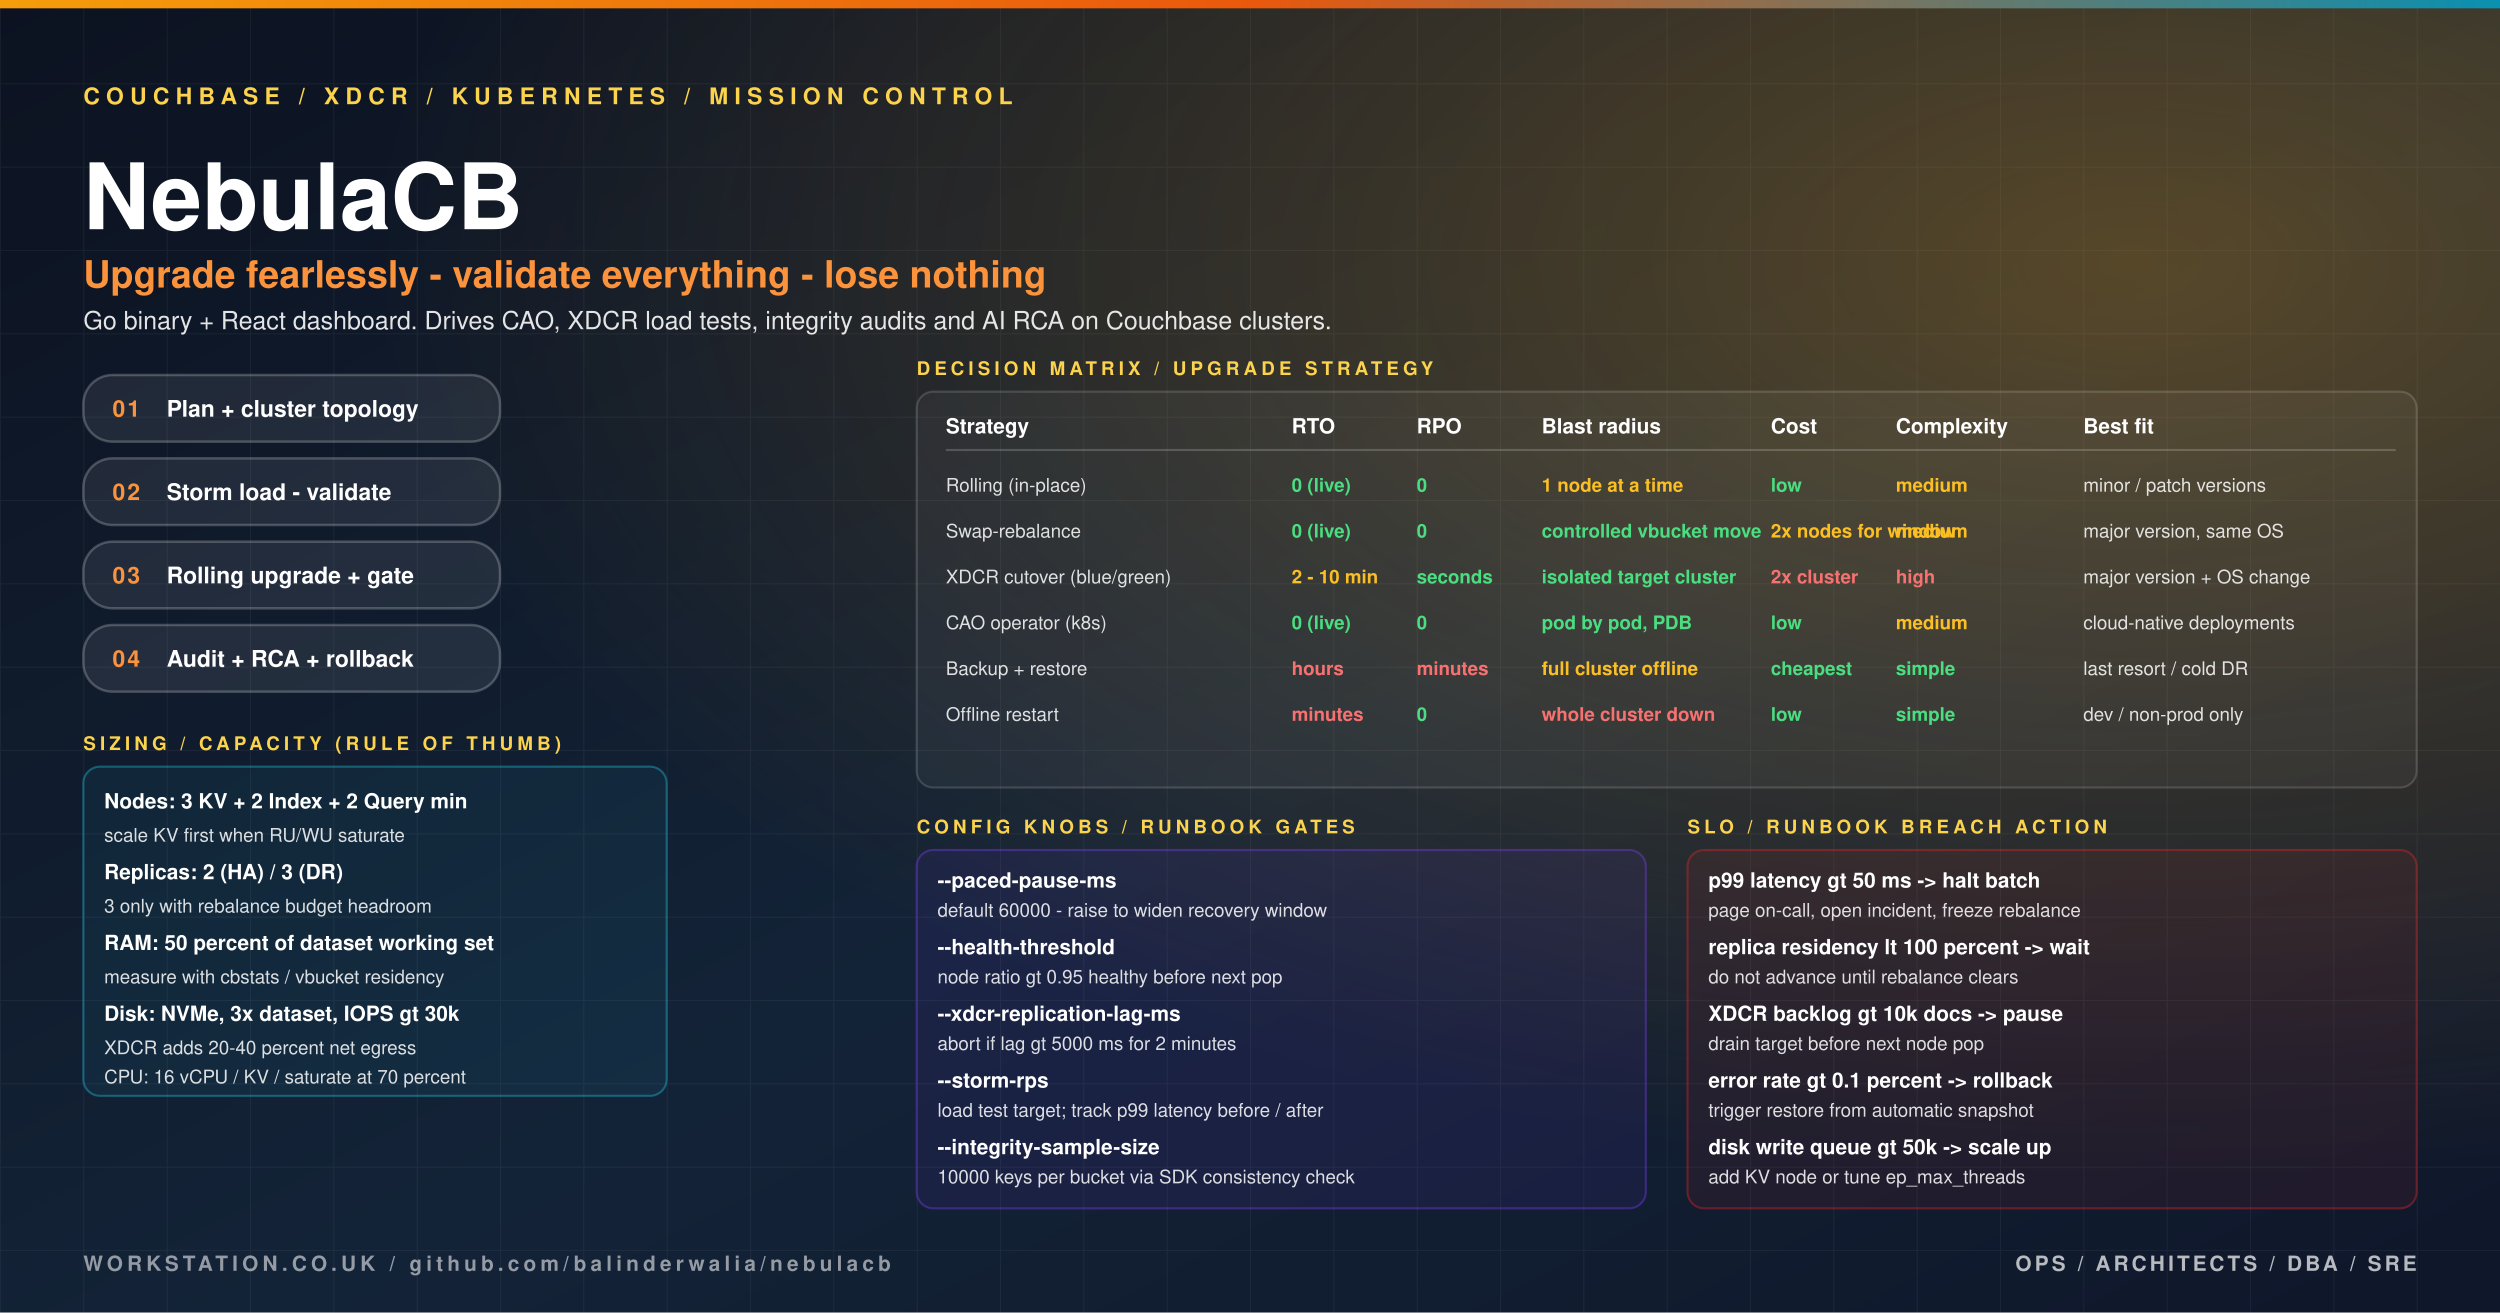
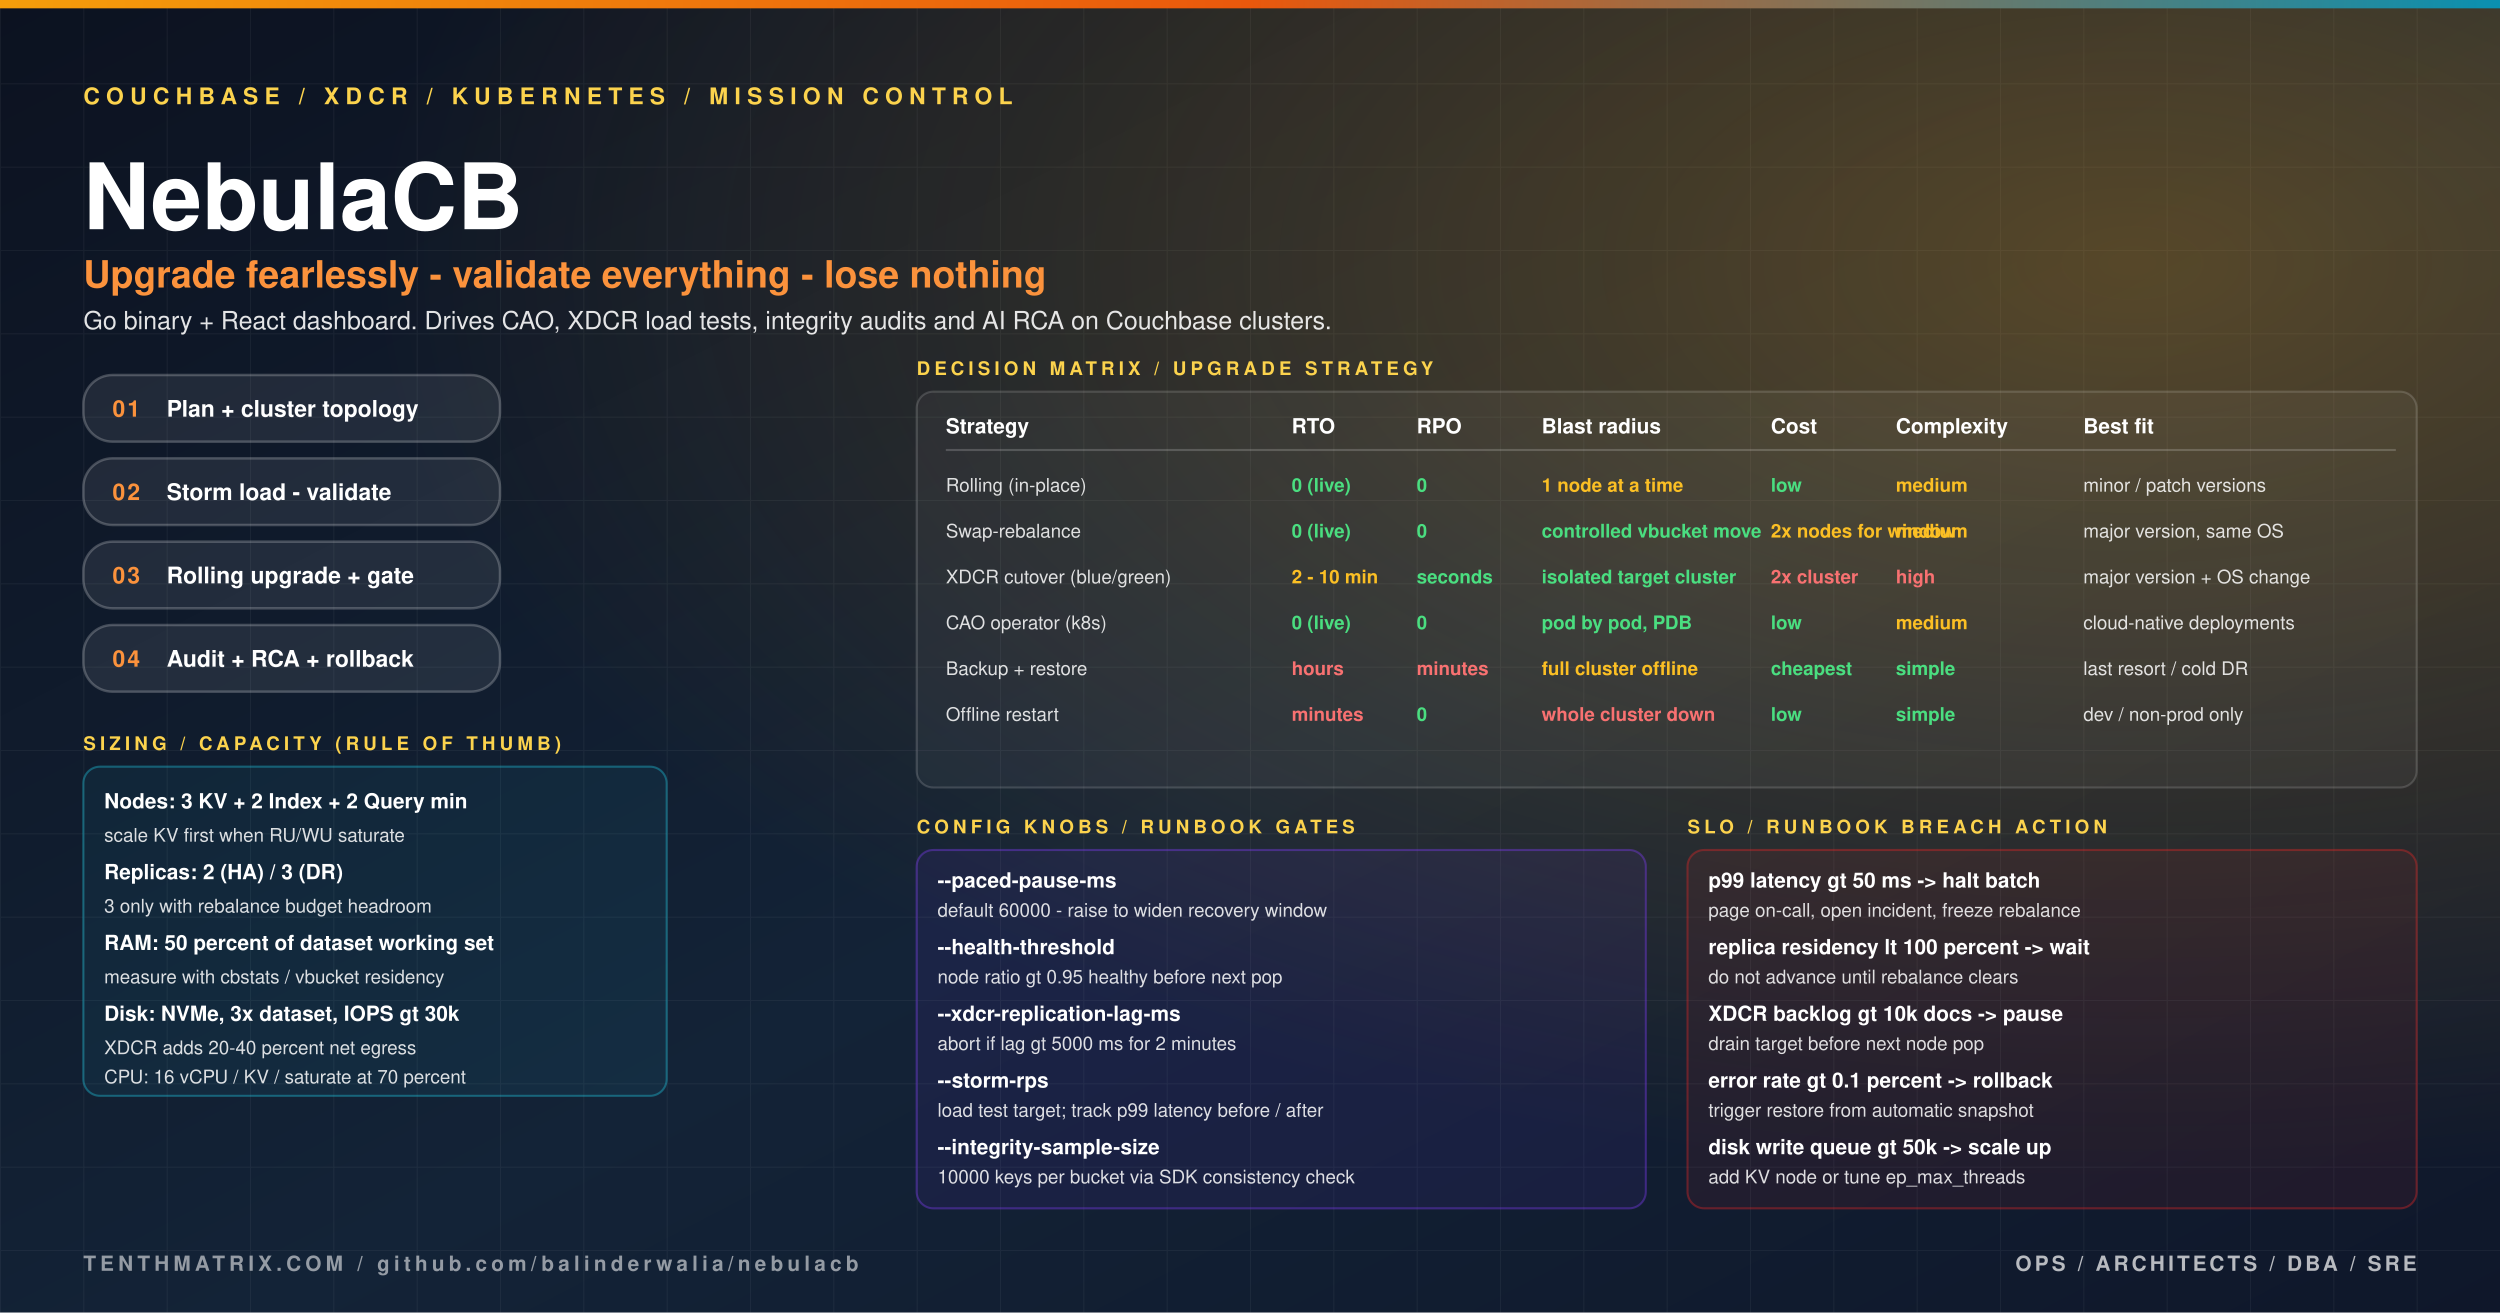
<svg xmlns="http://www.w3.org/2000/svg" viewBox="0 0 1200 630" width="1200" height="630" role="img" aria-label="NebulaCB mission control for Couchbase upgrades, migrations, XDCR validation with decision matrix and SLO checklist">
  <defs>
    <linearGradient id="bg" x1="0" y1="0" x2="1" y2="1">
      <stop offset="0" stop-color="#0c1220" />
      <stop offset="0.55" stop-color="#132337" />
      <stop offset="1" stop-color="#0f172a" />
    </linearGradient>
    <linearGradient id="accent" x1="0" y1="0" x2="1" y2="0">
      <stop offset="0" stop-color="#f59e0b" />
      <stop offset="0.5" stop-color="#ea580c" />
      <stop offset="1" stop-color="#0891b2" />
    </linearGradient>
    <radialGradient id="glow" cx="0.85" cy="0.2" r="0.7">
      <stop offset="0" stop-color="#f59e0b" stop-opacity="0.30" />
      <stop offset="1" stop-color="#f59e0b" stop-opacity="0" />
    </radialGradient>
    <pattern id="grid" width="40" height="40" patternUnits="userSpaceOnUse">
      <path d="M40 0 H0 V40" fill="none" stroke="#ffffff" stroke-opacity="0.05" stroke-width="1" />
    </pattern>
    <style>
      .kicker { fill: #fcd34d; font: 700 11px system-ui, -apple-system, "Segoe UI", Helvetica, Arial, sans-serif; letter-spacing: 3px; }
      .title { fill: #ffffff; font: 800 44px system-ui, -apple-system, "Segoe UI", Helvetica, Arial, sans-serif; }
      .tagline { fill: #fb923c; font: 800 18px system-ui, -apple-system, "Segoe UI", Helvetica, Arial, sans-serif; }
      .sub { fill: rgba(255,255,255,0.88); font: 500 12px system-ui, -apple-system, "Segoe UI", Helvetica, Arial, sans-serif; }
      .chip { fill: rgba(255,255,255,0.08); stroke: rgba(255,255,255,0.22); stroke-width: 1.2; }
      .chipText { fill: #ffffff; font: 700 11px system-ui, -apple-system, "Segoe UI", Helvetica, Arial, sans-serif; }
      .num { fill: #fb923c; font: 800 11px system-ui, -apple-system, "Segoe UI", Helvetica, Arial, sans-serif; letter-spacing: 1px; }
      .brand { fill: rgba(255,255,255,0.55); font: 700 10px system-ui, -apple-system, "Segoe UI", Helvetica, Arial, sans-serif; letter-spacing: 2px; }
      .audience { fill: rgba(255,255,255,0.7); font: 600 10px system-ui, -apple-system, "Segoe UI", Helvetica, Arial, sans-serif; letter-spacing: 1.5px; }
      .laneLabel { fill: #fcd34d; font: 700 9px system-ui, -apple-system, "Segoe UI", Helvetica, Arial, sans-serif; letter-spacing: 2px; }
      .h { fill: #ffffff; font: 700 10px system-ui, -apple-system, "Segoe UI", Helvetica, Arial, sans-serif; }
      .c { fill: rgba(255,255,255,0.85); font: 400 9px system-ui, -apple-system, "Segoe UI", Helvetica, Arial, sans-serif; }
      .ok { fill: #4ade80; font: 700 9px system-ui, -apple-system, "Segoe UI", Helvetica, Arial, sans-serif; }
      .warn { fill: #fbbf24; font: 700 9px system-ui, -apple-system, "Segoe UI", Helvetica, Arial, sans-serif; }
      .bad { fill: #f87171; font: 700 9px system-ui, -apple-system, "Segoe UI", Helvetica, Arial, sans-serif; }
    </style>
  </defs>
  <rect width="1200" height="630" fill="url(#bg)" />
  <rect width="1200" height="630" fill="url(#grid)" />
  <rect width="1200" height="630" fill="url(#glow)" />
  <rect x="0" y="0" width="1200" height="4" fill="url(#accent)" />
  <text class="kicker" x="40" y="50">COUCHBASE / XDCR / KUBERNETES / MISSION CONTROL</text>
  <text class="title" x="40" y="110">NebulaCB</text>
  <text class="tagline" x="40" y="138">Upgrade fearlessly - validate everything - lose nothing</text>
  <text class="sub" x="40" y="158">Go binary + React dashboard. Drives CAO, XDCR load tests, integrity audits and AI RCA on Couchbase clusters.</text>
  <g transform="translate(40,180)">
    <rect class="chip" x="0" y="0" rx="14" ry="14" width="200" height="32" />
    <text class="num" x="14" y="20">01</text>
    <text class="chipText" x="40" y="20">Plan + cluster topology</text>
    <rect class="chip" x="0" y="40" rx="14" ry="14" width="200" height="32" />
    <text class="num" x="14" y="60">02</text>
    <text class="chipText" x="40" y="60">Storm load - validate</text>
    <rect class="chip" x="0" y="80" rx="14" ry="14" width="200" height="32" />
    <text class="num" x="14" y="100">03</text>
    <text class="chipText" x="40" y="100">Rolling upgrade + gate</text>
    <rect class="chip" x="0" y="120" rx="14" ry="14" width="200" height="32" />
    <text class="num" x="14" y="140">04</text>
    <text class="chipText" x="40" y="140">Audit + RCA + rollback</text>
  </g>
  <g transform="translate(40,360)">
    <text class="laneLabel" x="0" y="0">SIZING / CAPACITY (RULE OF THUMB)</text>
    <rect x="0" y="8" width="280" height="158" rx="8" fill="rgba(34,211,238,0.06)" stroke="rgba(34,211,238,0.35)" stroke-width="1" />
    <text class="h" x="10" y="28">Nodes: 3 KV + 2 Index + 2 Query min</text>
    <text class="c" x="10" y="44">scale KV first when RU/WU saturate</text>
    <text class="h" x="10" y="62">Replicas: 2 (HA) / 3 (DR)</text>
    <text class="c" x="10" y="78">3 only with rebalance budget headroom</text>
    <text class="h" x="10" y="96">RAM: 50 percent of dataset working set</text>
    <text class="c" x="10" y="112">measure with cbstats / vbucket residency</text>
    <text class="h" x="10" y="130">Disk: NVMe, 3x dataset, IOPS gt 30k</text>
    <text class="c" x="10" y="146">XDCR adds 20-40 percent net egress</text>
    <text class="c" x="10" y="160">CPU: 16 vCPU / KV / saturate at 70 percent</text>
  </g>
  <g transform="translate(440,180)">
    <text class="laneLabel" x="0" y="0">DECISION MATRIX  /  UPGRADE STRATEGY</text>
    <rect x="0" y="8" width="720" height="190" rx="8" fill="rgba(255,255,255,0.04)" stroke="rgba(255,255,255,0.15)" stroke-width="1" />
    <text class="h" x="14" y="28">Strategy</text>
    <text class="h" x="180" y="28">RTO</text>
    <text class="h" x="240" y="28">RPO</text>
    <text class="h" x="300" y="28">Blast radius</text>
    <text class="h" x="410" y="28">Cost</text>
    <text class="h" x="470" y="28">Complexity</text>
    <text class="h" x="560" y="28">Best fit</text>
    <line x1="14" y1="36" x2="710" y2="36" stroke="rgba(255,255,255,0.18)" stroke-width="1" />
    <text class="c" x="14" y="56">Rolling (in-place)</text>
    <text class="ok" x="180" y="56">0 (live)</text>
    <text class="ok" x="240" y="56">0</text>
    <text class="warn" x="300" y="56">1 node at a time</text>
    <text class="ok" x="410" y="56">low</text>
    <text class="warn" x="470" y="56">medium</text>
    <text class="c" x="560" y="56">minor / patch versions</text>
    <text class="c" x="14" y="78">Swap-rebalance</text>
    <text class="ok" x="180" y="78">0 (live)</text>
    <text class="ok" x="240" y="78">0</text>
    <text class="ok" x="300" y="78">controlled vbucket move</text>
    <text class="warn" x="410" y="78">2x nodes for window</text>
    <text class="warn" x="470" y="78">medium</text>
    <text class="c" x="560" y="78">major version, same OS</text>
    <text class="c" x="14" y="100">XDCR cutover (blue/green)</text>
    <text class="warn" x="180" y="100">2 - 10 min</text>
    <text class="ok" x="240" y="100">seconds</text>
    <text class="ok" x="300" y="100">isolated target cluster</text>
    <text class="bad" x="410" y="100">2x cluster</text>
    <text class="bad" x="470" y="100">high</text>
    <text class="c" x="560" y="100">major version + OS change</text>
    <text class="c" x="14" y="122">CAO operator (k8s)</text>
    <text class="ok" x="180" y="122">0 (live)</text>
    <text class="ok" x="240" y="122">0</text>
    <text class="ok" x="300" y="122">pod by pod, PDB</text>
    <text class="ok" x="410" y="122">low</text>
    <text class="warn" x="470" y="122">medium</text>
    <text class="c" x="560" y="122">cloud-native deployments</text>
    <text class="c" x="14" y="144">Backup + restore</text>
    <text class="bad" x="180" y="144">hours</text>
    <text class="bad" x="240" y="144">minutes</text>
    <text class="warn" x="300" y="144">full cluster offline</text>
    <text class="ok" x="410" y="144">cheapest</text>
    <text class="ok" x="470" y="144">simple</text>
    <text class="c" x="560" y="144">last resort / cold DR</text>
    <text class="c" x="14" y="166">Offline restart</text>
    <text class="bad" x="180" y="166">minutes</text>
    <text class="ok" x="240" y="166">0</text>
    <text class="bad" x="300" y="166">whole cluster down</text>
    <text class="ok" x="410" y="166">low</text>
    <text class="ok" x="470" y="166">simple</text>
    <text class="c" x="560" y="166">dev / non-prod only</text>
    <text class="laneLabel" x="0" y="220">CONFIG KNOBS  /  RUNBOOK GATES</text>
    <rect x="0" y="228" width="350" height="172" rx="8" fill="rgba(124,58,237,0.08)" stroke="rgba(124,58,237,0.4)" stroke-width="1" />
    <text class="h" x="10" y="246">--paced-pause-ms</text>
    <text class="c" x="10" y="260">default 60000  -  raise to widen recovery window</text>
    <text class="h" x="10" y="278">--health-threshold</text>
    <text class="c" x="10" y="292">node ratio gt 0.95 healthy before next pop</text>
    <text class="h" x="10" y="310">--xdcr-replication-lag-ms</text>
    <text class="c" x="10" y="324">abort if lag gt 5000 ms for 2 minutes</text>
    <text class="h" x="10" y="342">--storm-rps</text>
    <text class="c" x="10" y="356">load test target; track p99 latency before / after</text>
    <text class="h" x="10" y="374">--integrity-sample-size</text>
    <text class="c" x="10" y="388">10000 keys per bucket via SDK consistency check</text>
    <text class="laneLabel" x="370" y="220">SLO / RUNBOOK BREACH ACTION</text>
    <rect x="370" y="228" width="350" height="172" rx="8" fill="rgba(220,38,38,0.08)" stroke="rgba(220,38,38,0.4)" stroke-width="1" />
    <text class="h" x="380" y="246">p99 latency gt 50 ms  -&gt;  halt batch</text>
    <text class="c" x="380" y="260">page on-call, open incident, freeze rebalance</text>
    <text class="h" x="380" y="278">replica residency lt 100 percent  -&gt;  wait</text>
    <text class="c" x="380" y="292">do not advance until rebalance clears</text>
    <text class="h" x="380" y="310">XDCR backlog gt 10k docs  -&gt;  pause</text>
    <text class="c" x="380" y="324">drain target before next node pop</text>
    <text class="h" x="380" y="342">error rate gt 0.1 percent  -&gt;  rollback</text>
    <text class="c" x="380" y="356">trigger restore from automatic snapshot</text>
    <text class="h" x="380" y="374">disk write queue gt 50k  -&gt;  scale up</text>
    <text class="c" x="380" y="388">add KV node or tune ep_max_threads</text>
  </g>
-   <text class="brand" x="40" y="610">WORKSTATION.CO.UK  /  github.com/balinderwalia/nebulacb</text>
+   <text class="brand" x="40" y="610">TENTHMATRIX.COM  /  github.com/balinderwalia/nebulacb</text>
  <text class="audience" x="1160" y="610" text-anchor="end">OPS  /  ARCHITECTS  /  DBA  /  SRE</text>
</svg>
